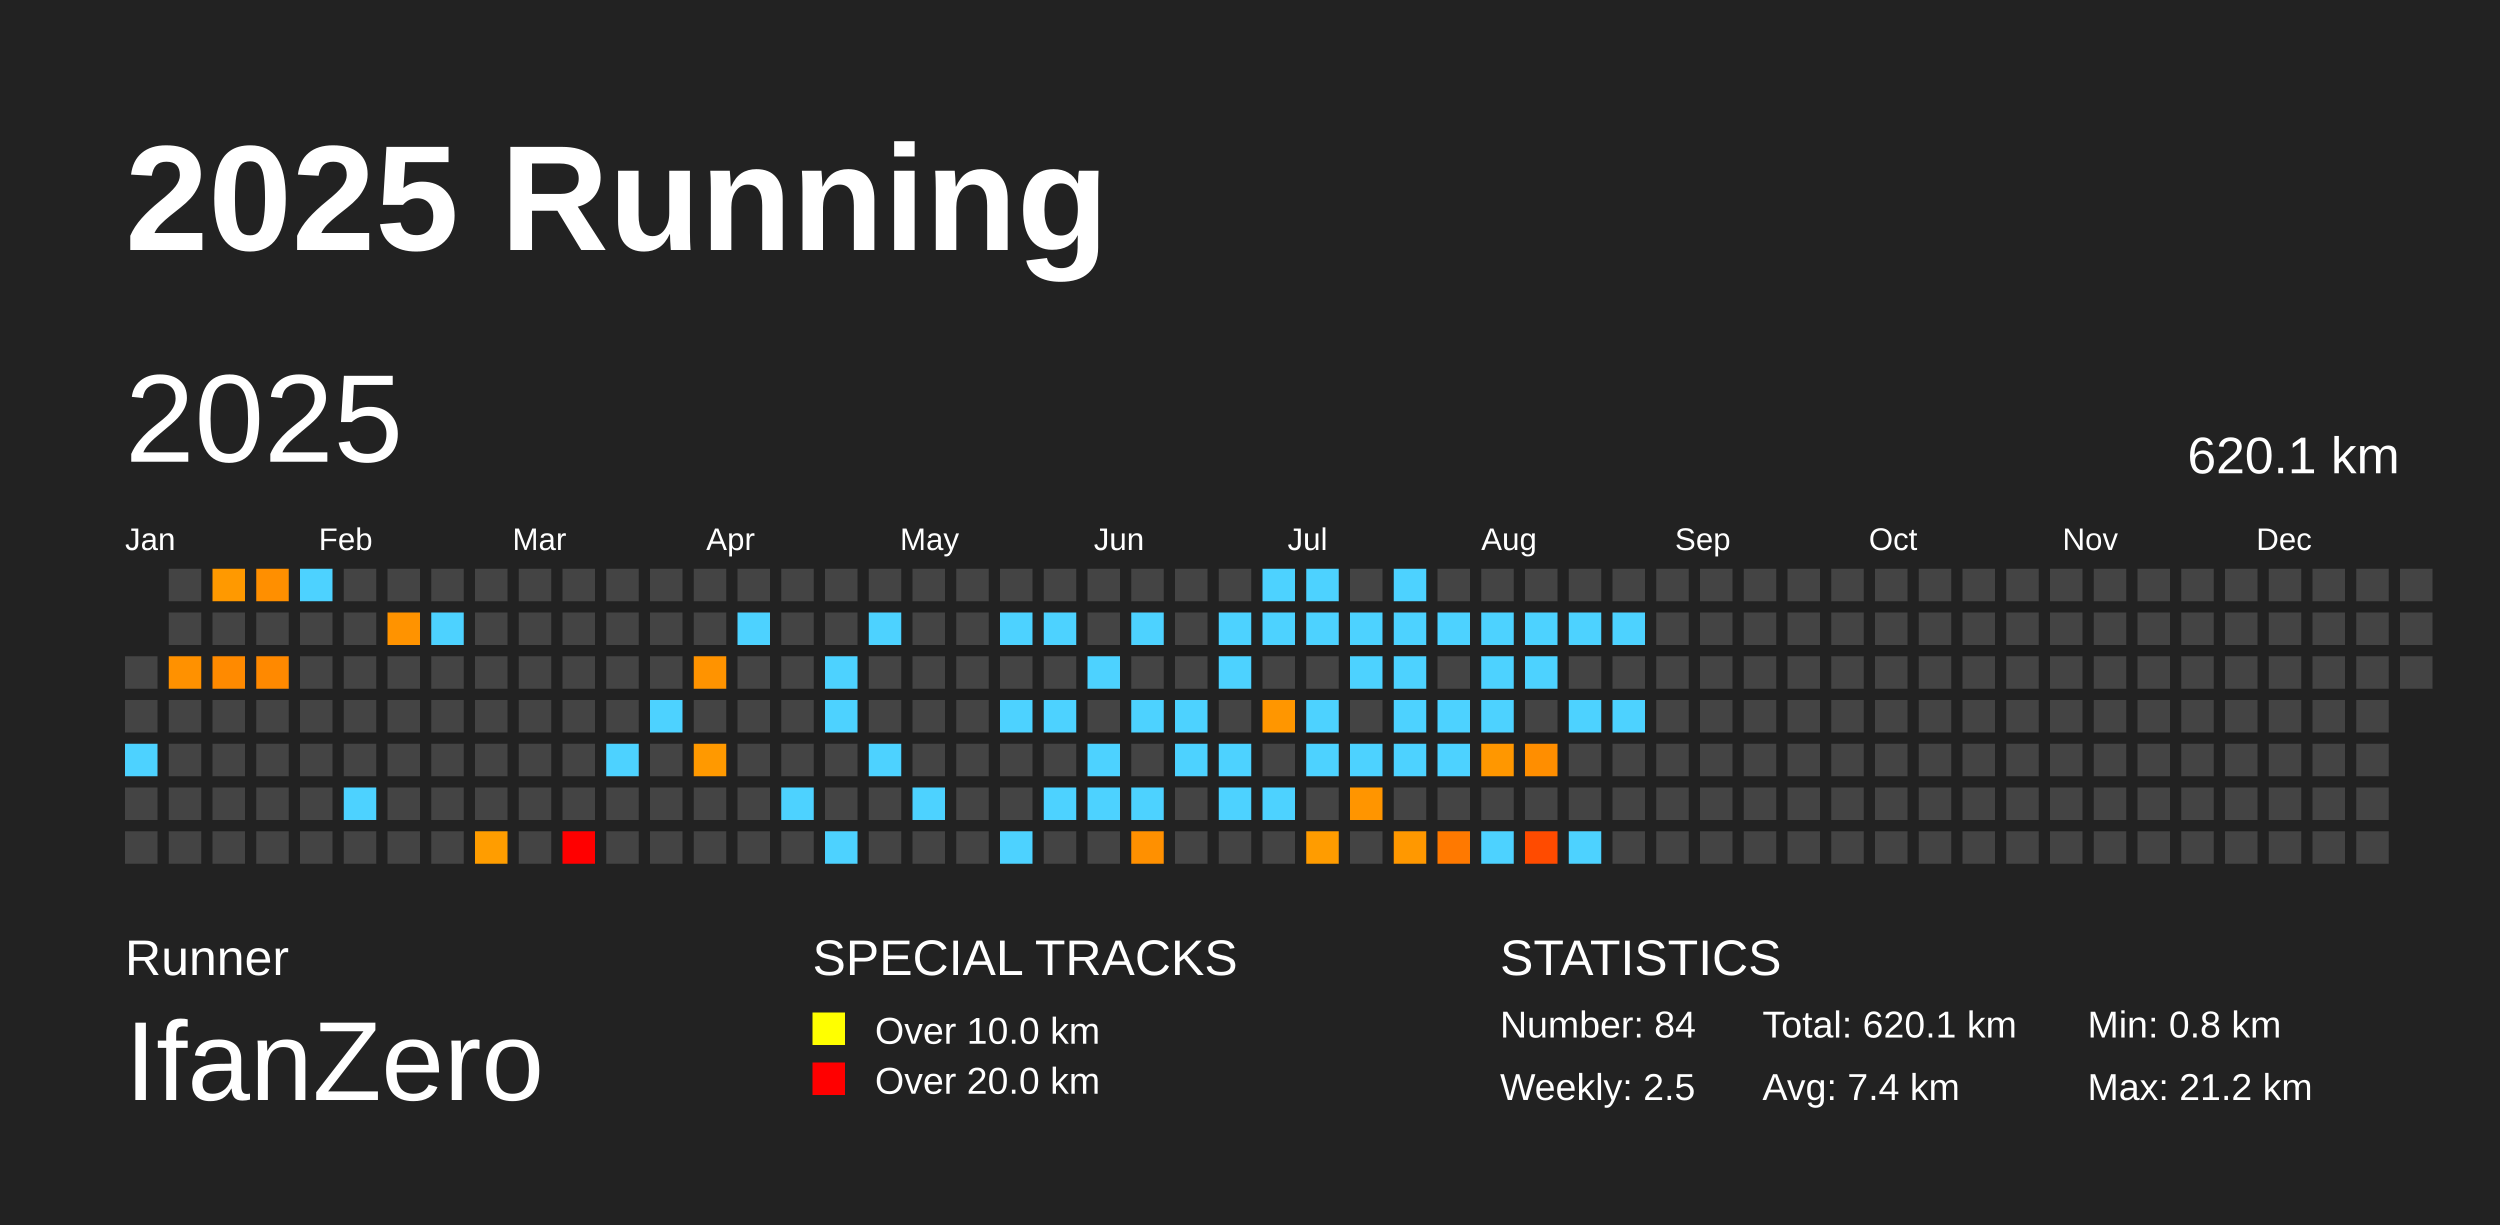
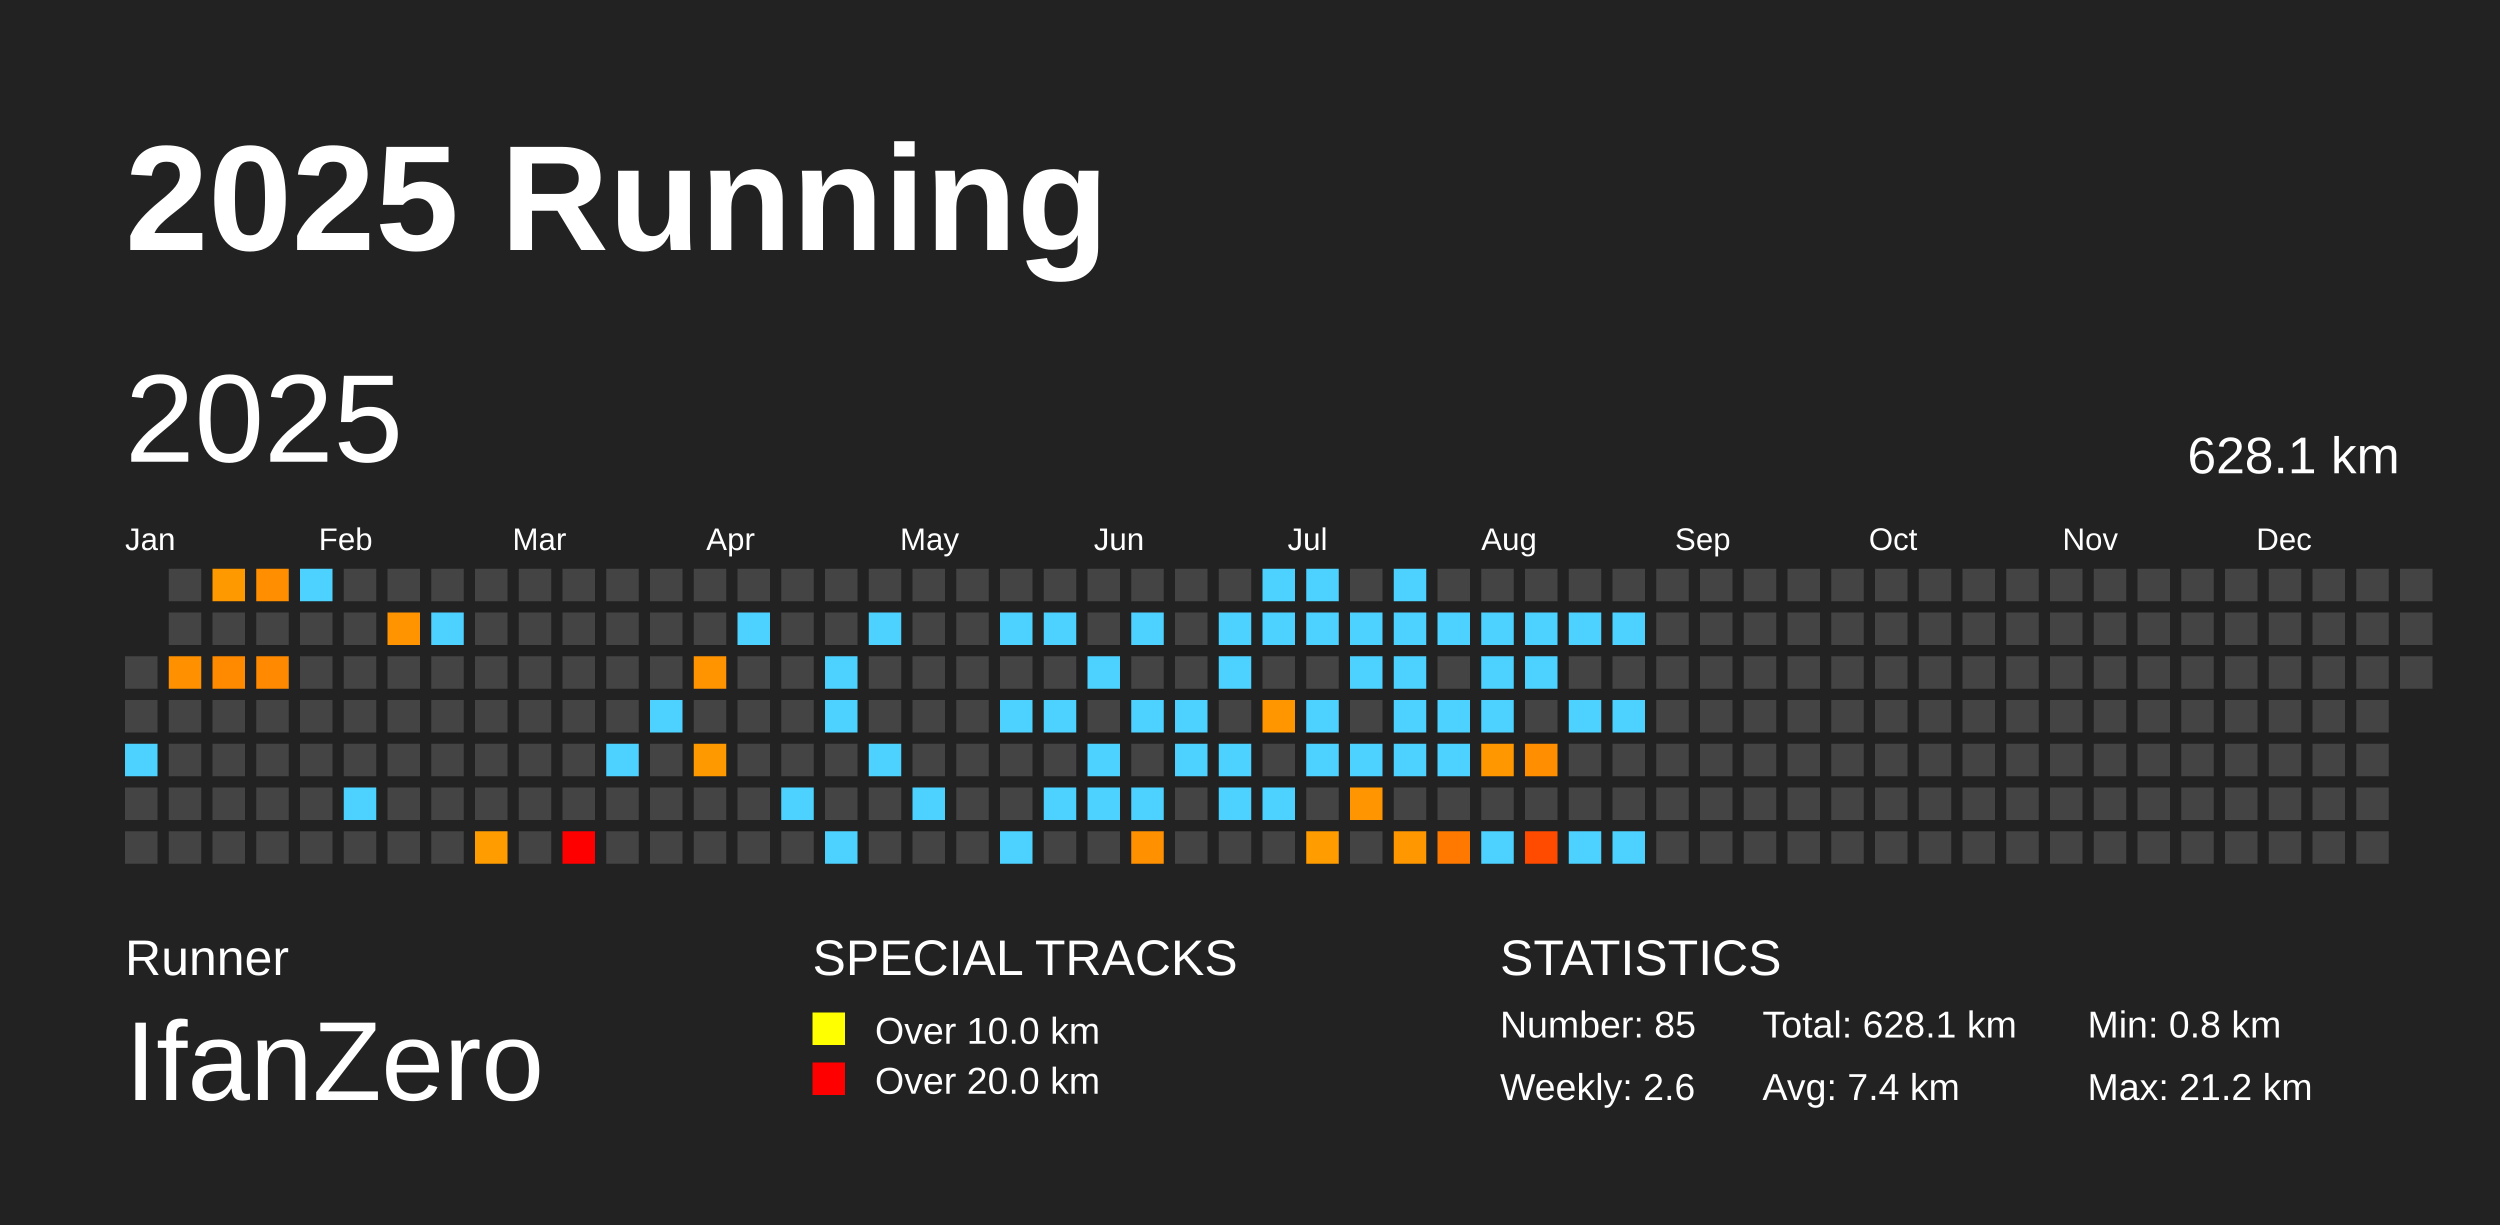
<svg xmlns="http://www.w3.org/2000/svg" baseProfile="full" height="98mm" version="1.1" viewBox="0,0,200,98" width="200mm">
  <defs />
  <rect fill="#222222" height="98" width="200" x="0" y="0" />
  <text fill="#FFFFFF" style="font-size:12px; font-family:Arial; font-weight:bold;" x="10" y="20">2025 Running</text>
  <text fill="#FFFFFF" style="font-size:4px; font-family:Arial" x="10" y="78">Runner</text>
  <text fill="#FFFFFF" style="font-size:9px; font-family:Arial" x="10" y="88">IfanZero</text>
  <text fill="#FFFFFF" style="font-size:4px; font-family:Arial" x="65" y="78">SPECIAL TRACKS</text>
  <rect fill="yellow" height="2.6" width="2.6" x="65" y="81" />
  <text fill="#FFFFFF" style="font-size:3px; font-family:Arial" x="70" y="83.5">Over 10.0 km</text>
  <rect fill="red" height="2.6" width="2.6" x="65" y="85" />
  <text fill="#FFFFFF" style="font-size:3px; font-family:Arial" x="70" y="87.5">Over 20.0 km</text>
  <text fill="#FFFFFF" style="font-size:4px; font-family:Arial" x="120" y="78">STATISTICS</text>
-   <text fill="#FFFFFF" style="font-size:3px; font-family:Arial" x="120" y="83">Number: 84</text>
-   <text fill="#FFFFFF" style="font-size:3px; font-family:Arial" x="120" y="88">Weekly: 2.5</text>
-   <text fill="#FFFFFF" style="font-size:3px; font-family:Arial" x="141" y="83">Total: 620.1 km</text>
+   <text fill="#FFFFFF" style="font-size:3px; font-family:Arial" x="120" y="83">Number: 85</text>
+   <text fill="#FFFFFF" style="font-size:3px; font-family:Arial" x="120" y="88">Weekly: 2.6</text>
+   <text fill="#FFFFFF" style="font-size:3px; font-family:Arial" x="141" y="83">Total: 628.1 km</text>
  <text fill="#FFFFFF" style="font-size:3px; font-family:Arial" x="141" y="88">Avg: 7.4 km</text>
  <text fill="#FFFFFF" style="font-size:3px; font-family:Arial" x="167" y="83">Min: 0.8 km</text>
  <text fill="#FFFFFF" style="font-size:3px; font-family:Arial" x="167" y="88">Max: 21.2 km</text>
  <text dominant-baseline="hanging" fill="#FFFFFF" style="font-size:10.0px; font-family:Arial;" x="10" y="30">2025</text>
-   <text dominant-baseline="hanging" fill="#FFFFFF" style="font-size:4.125px; font-family:Arial;" x="175" y="35">620.1 km</text>
+   <text dominant-baseline="hanging" fill="#FFFFFF" style="font-size:4.125px; font-family:Arial;" x="175" y="35">628.1 km</text>
  <text fill="#FFFFFF" style="font-size:2.5px; font-family:Arial" x="10.0" y="44">Jan</text>
  <text fill="#FFFFFF" style="font-size:2.5px; font-family:Arial" x="25.5" y="44">Feb</text>
  <text fill="#FFFFFF" style="font-size:2.5px; font-family:Arial" x="41.0" y="44">Mar</text>
  <text fill="#FFFFFF" style="font-size:2.5px; font-family:Arial" x="56.5" y="44">Apr</text>
  <text fill="#FFFFFF" style="font-size:2.5px; font-family:Arial" x="72.0" y="44">May</text>
  <text fill="#FFFFFF" style="font-size:2.5px; font-family:Arial" x="87.5" y="44">Jun</text>
  <text fill="#FFFFFF" style="font-size:2.5px; font-family:Arial" x="103.0" y="44">Jul</text>
  <text fill="#FFFFFF" style="font-size:2.5px; font-family:Arial" x="118.5" y="44">Aug</text>
  <text fill="#FFFFFF" style="font-size:2.5px; font-family:Arial" x="134.0" y="44">Sep</text>
  <text fill="#FFFFFF" style="font-size:2.5px; font-family:Arial" x="149.5" y="44">Oct</text>
  <text fill="#FFFFFF" style="font-size:2.5px; font-family:Arial" x="165.0" y="44">Nov</text>
  <text fill="#FFFFFF" style="font-size:2.5px; font-family:Arial" x="180.5" y="44">Dec</text>
  <rect fill="#444444" height="2.6" width="2.6" x="10.0" y="52.5" />
  <rect fill="#444444" height="2.6" width="2.6" x="10.0" y="56.0" />
  <rect fill="#4dd2ff" height="2.6" width="2.6" x="10.0" y="59.5" />
  <rect fill="#444444" height="2.6" width="2.6" x="10.0" y="63.0" />
  <rect fill="#444444" height="2.6" width="2.6" x="10.0" y="66.5" />
  <rect fill="#444444" height="2.6" width="2.6" x="13.5" y="45.5" />
  <rect fill="#444444" height="2.6" width="2.6" x="13.5" y="49.0" />
  <rect fill="#ff9100" height="2.6" width="2.6" x="13.5" y="52.5" />
  <rect fill="#444444" height="2.6" width="2.6" x="13.5" y="56.0" />
  <rect fill="#444444" height="2.6" width="2.6" x="13.5" y="59.5" />
  <rect fill="#444444" height="2.6" width="2.6" x="13.5" y="63.0" />
  <rect fill="#444444" height="2.6" width="2.6" x="13.5" y="66.5" />
  <rect fill="#ff9900" height="2.6" width="2.6" x="17.0" y="45.5" />
  <rect fill="#444444" height="2.6" width="2.6" x="17.0" y="49.0" />
  <rect fill="#ff8a00" height="2.6" width="2.6" x="17.0" y="52.5" />
  <rect fill="#444444" height="2.6" width="2.6" x="17.0" y="56.0" />
  <rect fill="#444444" height="2.6" width="2.6" x="17.0" y="59.5" />
  <rect fill="#444444" height="2.6" width="2.6" x="17.0" y="63.0" />
  <rect fill="#444444" height="2.6" width="2.6" x="17.0" y="66.5" />
  <rect fill="#ff8f00" height="2.6" width="2.6" x="20.5" y="45.5" />
  <rect fill="#444444" height="2.6" width="2.6" x="20.5" y="49.0" />
  <rect fill="#ff8900" height="2.6" width="2.6" x="20.5" y="52.5" />
  <rect fill="#444444" height="2.6" width="2.6" x="20.5" y="56.0" />
  <rect fill="#444444" height="2.6" width="2.6" x="20.5" y="59.5" />
  <rect fill="#444444" height="2.6" width="2.6" x="20.5" y="63.0" />
  <rect fill="#444444" height="2.6" width="2.6" x="20.5" y="66.5" />
  <rect fill="#4dd2ff" height="2.6" width="2.6" x="24.0" y="45.5" />
  <rect fill="#444444" height="2.6" width="2.6" x="24.0" y="49.0" />
  <rect fill="#444444" height="2.6" width="2.6" x="24.0" y="52.5" />
  <rect fill="#444444" height="2.6" width="2.6" x="24.0" y="56.0" />
  <rect fill="#444444" height="2.6" width="2.6" x="24.0" y="59.5" />
  <rect fill="#444444" height="2.6" width="2.6" x="24.0" y="63.0" />
  <rect fill="#444444" height="2.6" width="2.6" x="24.0" y="66.5" />
  <rect fill="#444444" height="2.6" width="2.6" x="27.5" y="45.5" />
  <rect fill="#444444" height="2.6" width="2.6" x="27.5" y="49.0" />
  <rect fill="#444444" height="2.6" width="2.6" x="27.5" y="52.5" />
  <rect fill="#444444" height="2.6" width="2.6" x="27.5" y="56.0" />
  <rect fill="#444444" height="2.6" width="2.6" x="27.5" y="59.5" />
  <rect fill="#4dd2ff" height="2.6" width="2.6" x="27.5" y="63.0" />
  <rect fill="#444444" height="2.6" width="2.6" x="27.5" y="66.5" />
  <rect fill="#444444" height="2.6" width="2.6" x="31.0" y="45.5" />
  <rect fill="#ff9300" height="2.6" width="2.6" x="31.0" y="49.0" />
  <rect fill="#444444" height="2.6" width="2.6" x="31.0" y="52.5" />
  <rect fill="#444444" height="2.6" width="2.6" x="31.0" y="56.0" />
  <rect fill="#444444" height="2.6" width="2.6" x="31.0" y="59.5" />
  <rect fill="#444444" height="2.6" width="2.6" x="31.0" y="63.0" />
  <rect fill="#444444" height="2.6" width="2.6" x="31.0" y="66.5" />
  <rect fill="#444444" height="2.6" width="2.6" x="34.5" y="45.5" />
  <rect fill="#4dd2ff" height="2.6" width="2.6" x="34.5" y="49.0" />
  <rect fill="#444444" height="2.6" width="2.6" x="34.5" y="52.5" />
  <rect fill="#444444" height="2.6" width="2.6" x="34.5" y="56.0" />
  <rect fill="#444444" height="2.6" width="2.6" x="34.5" y="59.5" />
  <rect fill="#444444" height="2.6" width="2.6" x="34.5" y="63.0" />
  <rect fill="#444444" height="2.6" width="2.6" x="34.5" y="66.5" />
  <rect fill="#444444" height="2.6" width="2.6" x="38.0" y="45.5" />
  <rect fill="#444444" height="2.6" width="2.6" x="38.0" y="49.0" />
  <rect fill="#444444" height="2.6" width="2.6" x="38.0" y="52.5" />
  <rect fill="#444444" height="2.6" width="2.6" x="38.0" y="56.0" />
  <rect fill="#444444" height="2.6" width="2.6" x="38.0" y="59.5" />
  <rect fill="#444444" height="2.6" width="2.6" x="38.0" y="63.0" />
  <rect fill="#ff9d00" height="2.6" width="2.6" x="38.0" y="66.5" />
  <rect fill="#444444" height="2.6" width="2.6" x="41.5" y="45.5" />
  <rect fill="#444444" height="2.6" width="2.6" x="41.5" y="49.0" />
  <rect fill="#444444" height="2.6" width="2.6" x="41.5" y="52.5" />
  <rect fill="#444444" height="2.6" width="2.6" x="41.5" y="56.0" />
  <rect fill="#444444" height="2.6" width="2.6" x="41.5" y="59.5" />
  <rect fill="#444444" height="2.6" width="2.6" x="41.5" y="63.0" />
  <rect fill="#444444" height="2.6" width="2.6" x="41.5" y="66.5" />
  <rect fill="#444444" height="2.6" width="2.6" x="45.0" y="45.5" />
  <rect fill="#444444" height="2.6" width="2.6" x="45.0" y="49.0" />
  <rect fill="#444444" height="2.6" width="2.6" x="45.0" y="52.5" />
  <rect fill="#444444" height="2.6" width="2.6" x="45.0" y="56.0" />
  <rect fill="#444444" height="2.6" width="2.6" x="45.0" y="59.5" />
  <rect fill="#444444" height="2.6" width="2.6" x="45.0" y="63.0" />
  <rect fill="red" height="2.6" width="2.6" x="45.0" y="66.5" />
  <rect fill="#444444" height="2.6" width="2.6" x="48.5" y="45.5" />
  <rect fill="#444444" height="2.6" width="2.6" x="48.5" y="49.0" />
  <rect fill="#444444" height="2.6" width="2.6" x="48.5" y="52.5" />
  <rect fill="#444444" height="2.6" width="2.6" x="48.5" y="56.0" />
  <rect fill="#4dd2ff" height="2.6" width="2.6" x="48.5" y="59.5" />
  <rect fill="#444444" height="2.6" width="2.6" x="48.5" y="63.0" />
  <rect fill="#444444" height="2.6" width="2.6" x="48.5" y="66.5" />
  <rect fill="#444444" height="2.6" width="2.6" x="52.0" y="45.5" />
  <rect fill="#444444" height="2.6" width="2.6" x="52.0" y="49.0" />
  <rect fill="#444444" height="2.6" width="2.6" x="52.0" y="52.5" />
  <rect fill="#4dd2ff" height="2.6" width="2.6" x="52.0" y="56.0" />
  <rect fill="#444444" height="2.6" width="2.6" x="52.0" y="59.5" />
  <rect fill="#444444" height="2.6" width="2.6" x="52.0" y="63.0" />
  <rect fill="#444444" height="2.6" width="2.6" x="52.0" y="66.5" />
  <rect fill="#444444" height="2.6" width="2.6" x="55.5" y="45.5" />
  <rect fill="#444444" height="2.6" width="2.6" x="55.5" y="49.0" />
  <rect fill="#ff9300" height="2.6" width="2.6" x="55.5" y="52.5" />
  <rect fill="#444444" height="2.6" width="2.6" x="55.5" y="56.0" />
  <rect fill="#ff9900" height="2.6" width="2.6" x="55.5" y="59.5" />
  <rect fill="#444444" height="2.6" width="2.6" x="55.5" y="63.0" />
  <rect fill="#444444" height="2.6" width="2.6" x="55.5" y="66.5" />
  <rect fill="#444444" height="2.6" width="2.6" x="59.0" y="45.5" />
  <rect fill="#4dd2ff" height="2.6" width="2.6" x="59.0" y="49.0" />
  <rect fill="#444444" height="2.6" width="2.6" x="59.0" y="52.5" />
  <rect fill="#444444" height="2.6" width="2.6" x="59.0" y="56.0" />
  <rect fill="#444444" height="2.6" width="2.6" x="59.0" y="59.5" />
  <rect fill="#444444" height="2.6" width="2.6" x="59.0" y="63.0" />
  <rect fill="#444444" height="2.6" width="2.6" x="59.0" y="66.5" />
  <rect fill="#444444" height="2.6" width="2.6" x="62.5" y="45.5" />
  <rect fill="#444444" height="2.6" width="2.6" x="62.5" y="49.0" />
  <rect fill="#444444" height="2.6" width="2.6" x="62.5" y="52.5" />
  <rect fill="#444444" height="2.6" width="2.6" x="62.5" y="56.0" />
  <rect fill="#444444" height="2.6" width="2.6" x="62.5" y="59.5" />
  <rect fill="#4dd2ff" height="2.6" width="2.6" x="62.5" y="63.0" />
  <rect fill="#444444" height="2.6" width="2.6" x="62.5" y="66.5" />
  <rect fill="#444444" height="2.6" width="2.6" x="66.0" y="45.5" />
  <rect fill="#444444" height="2.6" width="2.6" x="66.0" y="49.0" />
  <rect fill="#4dd2ff" height="2.6" width="2.6" x="66.0" y="52.5" />
  <rect fill="#4dd2ff" height="2.6" width="2.6" x="66.0" y="56.0" />
  <rect fill="#444444" height="2.6" width="2.6" x="66.0" y="59.5" />
  <rect fill="#444444" height="2.6" width="2.6" x="66.0" y="63.0" />
  <rect fill="#4dd2ff" height="2.6" width="2.6" x="66.0" y="66.5" />
  <rect fill="#444444" height="2.6" width="2.6" x="69.5" y="45.5" />
  <rect fill="#4dd2ff" height="2.6" width="2.6" x="69.5" y="49.0" />
  <rect fill="#444444" height="2.6" width="2.6" x="69.5" y="52.5" />
  <rect fill="#444444" height="2.6" width="2.6" x="69.5" y="56.0" />
  <rect fill="#4dd2ff" height="2.6" width="2.6" x="69.5" y="59.5" />
  <rect fill="#444444" height="2.6" width="2.6" x="69.5" y="63.0" />
  <rect fill="#444444" height="2.6" width="2.6" x="69.5" y="66.5" />
  <rect fill="#444444" height="2.6" width="2.6" x="73.0" y="45.5" />
  <rect fill="#444444" height="2.6" width="2.6" x="73.0" y="49.0" />
  <rect fill="#444444" height="2.6" width="2.6" x="73.0" y="52.5" />
  <rect fill="#444444" height="2.6" width="2.6" x="73.0" y="56.0" />
  <rect fill="#444444" height="2.6" width="2.6" x="73.0" y="59.5" />
  <rect fill="#4dd2ff" height="2.6" width="2.6" x="73.0" y="63.0" />
  <rect fill="#444444" height="2.6" width="2.6" x="73.0" y="66.5" />
  <rect fill="#444444" height="2.6" width="2.6" x="76.5" y="45.5" />
  <rect fill="#444444" height="2.6" width="2.6" x="76.5" y="49.0" />
  <rect fill="#444444" height="2.6" width="2.6" x="76.5" y="52.5" />
  <rect fill="#444444" height="2.6" width="2.6" x="76.5" y="56.0" />
  <rect fill="#444444" height="2.6" width="2.6" x="76.5" y="59.5" />
  <rect fill="#444444" height="2.6" width="2.6" x="76.5" y="63.0" />
  <rect fill="#444444" height="2.6" width="2.6" x="76.5" y="66.5" />
  <rect fill="#444444" height="2.6" width="2.6" x="80.0" y="45.5" />
  <rect fill="#4dd2ff" height="2.6" width="2.6" x="80.0" y="49.0" />
  <rect fill="#444444" height="2.6" width="2.6" x="80.0" y="52.5" />
  <rect fill="#4dd2ff" height="2.6" width="2.6" x="80.0" y="56.0" />
  <rect fill="#444444" height="2.6" width="2.6" x="80.0" y="59.5" />
  <rect fill="#444444" height="2.6" width="2.6" x="80.0" y="63.0" />
  <rect fill="#4dd2ff" height="2.6" width="2.6" x="80.0" y="66.5" />
  <rect fill="#444444" height="2.6" width="2.6" x="83.5" y="45.5" />
  <rect fill="#4dd2ff" height="2.6" width="2.6" x="83.5" y="49.0" />
  <rect fill="#444444" height="2.6" width="2.6" x="83.5" y="52.5" />
  <rect fill="#4dd2ff" height="2.6" width="2.6" x="83.5" y="56.0" />
  <rect fill="#444444" height="2.6" width="2.6" x="83.5" y="59.5" />
  <rect fill="#4dd2ff" height="2.6" width="2.6" x="83.5" y="63.0" />
  <rect fill="#444444" height="2.6" width="2.6" x="83.5" y="66.5" />
  <rect fill="#444444" height="2.6" width="2.6" x="87.0" y="45.5" />
  <rect fill="#444444" height="2.6" width="2.6" x="87.0" y="49.0" />
  <rect fill="#4dd2ff" height="2.6" width="2.6" x="87.0" y="52.5" />
  <rect fill="#444444" height="2.6" width="2.6" x="87.0" y="56.0" />
  <rect fill="#4dd2ff" height="2.6" width="2.6" x="87.0" y="59.5" />
  <rect fill="#4dd2ff" height="2.6" width="2.6" x="87.0" y="63.0" />
  <rect fill="#444444" height="2.6" width="2.6" x="87.0" y="66.5" />
  <rect fill="#444444" height="2.6" width="2.6" x="90.5" y="45.5" />
  <rect fill="#4dd2ff" height="2.6" width="2.6" x="90.5" y="49.0" />
  <rect fill="#444444" height="2.6" width="2.6" x="90.5" y="52.5" />
  <rect fill="#4dd2ff" height="2.6" width="2.6" x="90.5" y="56.0" />
  <rect fill="#444444" height="2.6" width="2.6" x="90.5" y="59.5" />
  <rect fill="#4dd2ff" height="2.6" width="2.6" x="90.5" y="63.0" />
  <rect fill="#ff9000" height="2.6" width="2.6" x="90.5" y="66.5" />
  <rect fill="#444444" height="2.6" width="2.6" x="94.0" y="45.5" />
  <rect fill="#444444" height="2.6" width="2.6" x="94.0" y="49.0" />
  <rect fill="#444444" height="2.6" width="2.6" x="94.0" y="52.5" />
  <rect fill="#4dd2ff" height="2.6" width="2.6" x="94.0" y="56.0" />
  <rect fill="#4dd2ff" height="2.6" width="2.6" x="94.0" y="59.5" />
  <rect fill="#444444" height="2.6" width="2.6" x="94.0" y="63.0" />
  <rect fill="#444444" height="2.6" width="2.6" x="94.0" y="66.5" />
  <rect fill="#444444" height="2.6" width="2.6" x="97.5" y="45.5" />
  <rect fill="#4dd2ff" height="2.6" width="2.6" x="97.5" y="49.0" />
  <rect fill="#4dd2ff" height="2.6" width="2.6" x="97.5" y="52.5" />
  <rect fill="#444444" height="2.6" width="2.6" x="97.5" y="56.0" />
  <rect fill="#4dd2ff" height="2.6" width="2.6" x="97.5" y="59.5" />
  <rect fill="#4dd2ff" height="2.6" width="2.6" x="97.5" y="63.0" />
  <rect fill="#444444" height="2.6" width="2.6" x="97.5" y="66.5" />
  <rect fill="#4dd2ff" height="2.6" width="2.6" x="101.0" y="45.5" />
  <rect fill="#4dd2ff" height="2.6" width="2.6" x="101.0" y="49.0" />
  <rect fill="#444444" height="2.6" width="2.6" x="101.0" y="52.5" />
  <rect fill="#ff9600" height="2.6" width="2.6" x="101.0" y="56.0" />
  <rect fill="#444444" height="2.6" width="2.6" x="101.0" y="59.5" />
  <rect fill="#4dd2ff" height="2.6" width="2.6" x="101.0" y="63.0" />
  <rect fill="#444444" height="2.6" width="2.6" x="101.0" y="66.5" />
  <rect fill="#4dd2ff" height="2.6" width="2.6" x="104.5" y="45.5" />
  <rect fill="#4dd2ff" height="2.6" width="2.6" x="104.5" y="49.0" />
  <rect fill="#444444" height="2.6" width="2.6" x="104.5" y="52.5" />
  <rect fill="#4dd2ff" height="2.6" width="2.6" x="104.5" y="56.0" />
  <rect fill="#4dd2ff" height="2.6" width="2.6" x="104.5" y="59.5" />
  <rect fill="#444444" height="2.6" width="2.6" x="104.5" y="63.0" />
  <rect fill="#ff9c00" height="2.6" width="2.6" x="104.5" y="66.5" />
  <rect fill="#444444" height="2.6" width="2.6" x="108.0" y="45.5" />
  <rect fill="#4dd2ff" height="2.6" width="2.6" x="108.0" y="49.0" />
  <rect fill="#4dd2ff" height="2.6" width="2.6" x="108.0" y="52.5" />
  <rect fill="#444444" height="2.6" width="2.6" x="108.0" y="56.0" />
  <rect fill="#4dd2ff" height="2.6" width="2.6" x="108.0" y="59.5" />
  <rect fill="#ff9500" height="2.6" width="2.6" x="108.0" y="63.0" />
  <rect fill="#444444" height="2.6" width="2.6" x="108.0" y="66.5" />
  <rect fill="#4dd2ff" height="2.6" width="2.6" x="111.5" y="45.5" />
  <rect fill="#4dd2ff" height="2.6" width="2.6" x="111.5" y="49.0" />
  <rect fill="#4dd2ff" height="2.6" width="2.6" x="111.5" y="52.5" />
  <rect fill="#4dd2ff" height="2.6" width="2.6" x="111.5" y="56.0" />
  <rect fill="#4dd2ff" height="2.6" width="2.6" x="111.5" y="59.5" />
  <rect fill="#444444" height="2.6" width="2.6" x="111.5" y="63.0" />
  <rect fill="#ff9800" height="2.6" width="2.6" x="111.5" y="66.5" />
  <rect fill="#444444" height="2.6" width="2.6" x="115.0" y="45.5" />
  <rect fill="#4dd2ff" height="2.6" width="2.6" x="115.0" y="49.0" />
  <rect fill="#444444" height="2.6" width="2.6" x="115.0" y="52.5" />
  <rect fill="#4dd2ff" height="2.6" width="2.6" x="115.0" y="56.0" />
  <rect fill="#4dd2ff" height="2.6" width="2.6" x="115.0" y="59.5" />
  <rect fill="#444444" height="2.6" width="2.6" x="115.0" y="63.0" />
  <rect fill="#ff7900" height="2.6" width="2.6" x="115.0" y="66.5" />
  <rect fill="#444444" height="2.6" width="2.6" x="118.5" y="45.5" />
  <rect fill="#4dd2ff" height="2.6" width="2.6" x="118.5" y="49.0" />
  <rect fill="#4dd2ff" height="2.6" width="2.6" x="118.5" y="52.5" />
  <rect fill="#4dd2ff" height="2.6" width="2.6" x="118.5" y="56.0" />
  <rect fill="#ff9700" height="2.6" width="2.6" x="118.5" y="59.5" />
  <rect fill="#444444" height="2.6" width="2.6" x="118.5" y="63.0" />
  <rect fill="#4dd2ff" height="2.6" width="2.6" x="118.5" y="66.5" />
  <rect fill="#444444" height="2.6" width="2.6" x="122.0" y="45.5" />
  <rect fill="#4dd2ff" height="2.6" width="2.6" x="122.0" y="49.0" />
  <rect fill="#4dd2ff" height="2.6" width="2.6" x="122.0" y="52.5" />
  <rect fill="#444444" height="2.6" width="2.6" x="122.0" y="56.0" />
  <rect fill="#ff8e00" height="2.6" width="2.6" x="122.0" y="59.5" />
  <rect fill="#444444" height="2.6" width="2.6" x="122.0" y="63.0" />
  <rect fill="#ff4b00" height="2.6" width="2.6" x="122.0" y="66.5" />
  <rect fill="#444444" height="2.6" width="2.6" x="125.5" y="45.5" />
  <rect fill="#4dd2ff" height="2.6" width="2.6" x="125.5" y="49.0" />
  <rect fill="#444444" height="2.6" width="2.6" x="125.5" y="52.5" />
  <rect fill="#4dd2ff" height="2.6" width="2.6" x="125.5" y="56.0" />
  <rect fill="#444444" height="2.6" width="2.6" x="125.5" y="59.5" />
  <rect fill="#444444" height="2.6" width="2.6" x="125.5" y="63.0" />
  <rect fill="#4dd2ff" height="2.6" width="2.6" x="125.5" y="66.5" />
  <rect fill="#444444" height="2.6" width="2.6" x="129.0" y="45.5" />
  <rect fill="#4dd2ff" height="2.6" width="2.6" x="129.0" y="49.0" />
  <rect fill="#444444" height="2.6" width="2.6" x="129.0" y="52.5" />
  <rect fill="#4dd2ff" height="2.6" width="2.6" x="129.0" y="56.0" />
  <rect fill="#444444" height="2.6" width="2.6" x="129.0" y="59.5" />
  <rect fill="#444444" height="2.6" width="2.6" x="129.0" y="63.0" />
-   <rect fill="#444444" height="2.6" width="2.6" x="129.0" y="66.5" />
+   <rect fill="#4dd2ff" height="2.6" width="2.6" x="129.0" y="66.5" />
  <rect fill="#444444" height="2.6" width="2.6" x="132.5" y="45.5" />
  <rect fill="#444444" height="2.6" width="2.6" x="132.5" y="49.0" />
  <rect fill="#444444" height="2.6" width="2.6" x="132.5" y="52.5" />
  <rect fill="#444444" height="2.6" width="2.6" x="132.5" y="56.0" />
  <rect fill="#444444" height="2.6" width="2.6" x="132.5" y="59.5" />
  <rect fill="#444444" height="2.6" width="2.6" x="132.5" y="63.0" />
  <rect fill="#444444" height="2.6" width="2.6" x="132.5" y="66.5" />
  <rect fill="#444444" height="2.6" width="2.6" x="136.0" y="45.5" />
  <rect fill="#444444" height="2.6" width="2.6" x="136.0" y="49.0" />
  <rect fill="#444444" height="2.6" width="2.6" x="136.0" y="52.5" />
  <rect fill="#444444" height="2.6" width="2.6" x="136.0" y="56.0" />
  <rect fill="#444444" height="2.6" width="2.6" x="136.0" y="59.5" />
  <rect fill="#444444" height="2.6" width="2.6" x="136.0" y="63.0" />
  <rect fill="#444444" height="2.6" width="2.6" x="136.0" y="66.5" />
  <rect fill="#444444" height="2.6" width="2.6" x="139.5" y="45.5" />
  <rect fill="#444444" height="2.6" width="2.6" x="139.5" y="49.0" />
  <rect fill="#444444" height="2.6" width="2.6" x="139.5" y="52.5" />
  <rect fill="#444444" height="2.6" width="2.6" x="139.5" y="56.0" />
  <rect fill="#444444" height="2.6" width="2.6" x="139.5" y="59.5" />
  <rect fill="#444444" height="2.6" width="2.6" x="139.5" y="63.0" />
  <rect fill="#444444" height="2.6" width="2.6" x="139.5" y="66.5" />
  <rect fill="#444444" height="2.6" width="2.6" x="143.0" y="45.5" />
  <rect fill="#444444" height="2.6" width="2.6" x="143.0" y="49.0" />
  <rect fill="#444444" height="2.6" width="2.6" x="143.0" y="52.5" />
  <rect fill="#444444" height="2.6" width="2.6" x="143.0" y="56.0" />
  <rect fill="#444444" height="2.6" width="2.6" x="143.0" y="59.5" />
  <rect fill="#444444" height="2.6" width="2.6" x="143.0" y="63.0" />
  <rect fill="#444444" height="2.6" width="2.6" x="143.0" y="66.5" />
  <rect fill="#444444" height="2.6" width="2.6" x="146.5" y="45.5" />
  <rect fill="#444444" height="2.6" width="2.6" x="146.5" y="49.0" />
  <rect fill="#444444" height="2.6" width="2.6" x="146.5" y="52.5" />
  <rect fill="#444444" height="2.6" width="2.6" x="146.5" y="56.0" />
  <rect fill="#444444" height="2.6" width="2.6" x="146.5" y="59.5" />
  <rect fill="#444444" height="2.6" width="2.6" x="146.5" y="63.0" />
  <rect fill="#444444" height="2.6" width="2.6" x="146.5" y="66.5" />
  <rect fill="#444444" height="2.6" width="2.6" x="150.0" y="45.5" />
  <rect fill="#444444" height="2.6" width="2.6" x="150.0" y="49.0" />
  <rect fill="#444444" height="2.6" width="2.6" x="150.0" y="52.5" />
  <rect fill="#444444" height="2.6" width="2.6" x="150.0" y="56.0" />
  <rect fill="#444444" height="2.6" width="2.6" x="150.0" y="59.5" />
  <rect fill="#444444" height="2.6" width="2.6" x="150.0" y="63.0" />
  <rect fill="#444444" height="2.6" width="2.6" x="150.0" y="66.5" />
  <rect fill="#444444" height="2.6" width="2.6" x="153.5" y="45.5" />
  <rect fill="#444444" height="2.6" width="2.6" x="153.5" y="49.0" />
  <rect fill="#444444" height="2.6" width="2.6" x="153.5" y="52.5" />
  <rect fill="#444444" height="2.6" width="2.6" x="153.5" y="56.0" />
  <rect fill="#444444" height="2.6" width="2.6" x="153.5" y="59.5" />
  <rect fill="#444444" height="2.6" width="2.6" x="153.5" y="63.0" />
  <rect fill="#444444" height="2.6" width="2.6" x="153.5" y="66.5" />
  <rect fill="#444444" height="2.6" width="2.6" x="157.0" y="45.5" />
  <rect fill="#444444" height="2.6" width="2.6" x="157.0" y="49.0" />
  <rect fill="#444444" height="2.6" width="2.6" x="157.0" y="52.5" />
  <rect fill="#444444" height="2.6" width="2.6" x="157.0" y="56.0" />
  <rect fill="#444444" height="2.6" width="2.6" x="157.0" y="59.5" />
  <rect fill="#444444" height="2.6" width="2.6" x="157.0" y="63.0" />
  <rect fill="#444444" height="2.6" width="2.6" x="157.0" y="66.5" />
  <rect fill="#444444" height="2.6" width="2.6" x="160.5" y="45.5" />
  <rect fill="#444444" height="2.6" width="2.6" x="160.5" y="49.0" />
  <rect fill="#444444" height="2.6" width="2.6" x="160.5" y="52.5" />
  <rect fill="#444444" height="2.6" width="2.6" x="160.5" y="56.0" />
  <rect fill="#444444" height="2.6" width="2.6" x="160.5" y="59.5" />
  <rect fill="#444444" height="2.6" width="2.6" x="160.5" y="63.0" />
  <rect fill="#444444" height="2.6" width="2.6" x="160.5" y="66.5" />
  <rect fill="#444444" height="2.6" width="2.6" x="164.0" y="45.5" />
  <rect fill="#444444" height="2.6" width="2.6" x="164.0" y="49.0" />
  <rect fill="#444444" height="2.6" width="2.6" x="164.0" y="52.5" />
  <rect fill="#444444" height="2.6" width="2.6" x="164.0" y="56.0" />
  <rect fill="#444444" height="2.6" width="2.6" x="164.0" y="59.5" />
  <rect fill="#444444" height="2.6" width="2.6" x="164.0" y="63.0" />
  <rect fill="#444444" height="2.6" width="2.6" x="164.0" y="66.5" />
  <rect fill="#444444" height="2.6" width="2.6" x="167.5" y="45.5" />
  <rect fill="#444444" height="2.6" width="2.6" x="167.5" y="49.0" />
  <rect fill="#444444" height="2.6" width="2.6" x="167.5" y="52.5" />
  <rect fill="#444444" height="2.6" width="2.6" x="167.5" y="56.0" />
  <rect fill="#444444" height="2.6" width="2.6" x="167.5" y="59.5" />
  <rect fill="#444444" height="2.6" width="2.6" x="167.5" y="63.0" />
  <rect fill="#444444" height="2.6" width="2.6" x="167.5" y="66.5" />
  <rect fill="#444444" height="2.6" width="2.6" x="171.0" y="45.5" />
  <rect fill="#444444" height="2.6" width="2.6" x="171.0" y="49.0" />
  <rect fill="#444444" height="2.6" width="2.6" x="171.0" y="52.5" />
  <rect fill="#444444" height="2.6" width="2.6" x="171.0" y="56.0" />
  <rect fill="#444444" height="2.6" width="2.6" x="171.0" y="59.5" />
  <rect fill="#444444" height="2.6" width="2.6" x="171.0" y="63.0" />
  <rect fill="#444444" height="2.6" width="2.6" x="171.0" y="66.5" />
  <rect fill="#444444" height="2.6" width="2.6" x="174.5" y="45.5" />
  <rect fill="#444444" height="2.6" width="2.6" x="174.5" y="49.0" />
  <rect fill="#444444" height="2.6" width="2.6" x="174.5" y="52.5" />
  <rect fill="#444444" height="2.6" width="2.6" x="174.5" y="56.0" />
  <rect fill="#444444" height="2.6" width="2.6" x="174.5" y="59.5" />
  <rect fill="#444444" height="2.6" width="2.6" x="174.5" y="63.0" />
  <rect fill="#444444" height="2.6" width="2.6" x="174.5" y="66.5" />
  <rect fill="#444444" height="2.6" width="2.6" x="178.0" y="45.5" />
  <rect fill="#444444" height="2.6" width="2.6" x="178.0" y="49.0" />
  <rect fill="#444444" height="2.6" width="2.6" x="178.0" y="52.5" />
  <rect fill="#444444" height="2.6" width="2.6" x="178.0" y="56.0" />
  <rect fill="#444444" height="2.6" width="2.6" x="178.0" y="59.5" />
  <rect fill="#444444" height="2.6" width="2.6" x="178.0" y="63.0" />
  <rect fill="#444444" height="2.6" width="2.6" x="178.0" y="66.5" />
  <rect fill="#444444" height="2.6" width="2.6" x="181.5" y="45.5" />
  <rect fill="#444444" height="2.6" width="2.6" x="181.5" y="49.0" />
  <rect fill="#444444" height="2.6" width="2.6" x="181.5" y="52.5" />
  <rect fill="#444444" height="2.6" width="2.6" x="181.5" y="56.0" />
  <rect fill="#444444" height="2.6" width="2.6" x="181.5" y="59.5" />
  <rect fill="#444444" height="2.6" width="2.6" x="181.5" y="63.0" />
  <rect fill="#444444" height="2.6" width="2.6" x="181.5" y="66.5" />
  <rect fill="#444444" height="2.6" width="2.6" x="185.0" y="45.5" />
  <rect fill="#444444" height="2.6" width="2.6" x="185.0" y="49.0" />
  <rect fill="#444444" height="2.6" width="2.6" x="185.0" y="52.5" />
  <rect fill="#444444" height="2.6" width="2.6" x="185.0" y="56.0" />
  <rect fill="#444444" height="2.6" width="2.6" x="185.0" y="59.5" />
  <rect fill="#444444" height="2.6" width="2.6" x="185.0" y="63.0" />
  <rect fill="#444444" height="2.6" width="2.6" x="185.0" y="66.5" />
  <rect fill="#444444" height="2.6" width="2.6" x="188.5" y="45.5" />
  <rect fill="#444444" height="2.6" width="2.6" x="188.5" y="49.0" />
  <rect fill="#444444" height="2.6" width="2.6" x="188.5" y="52.5" />
  <rect fill="#444444" height="2.6" width="2.6" x="188.5" y="56.0" />
  <rect fill="#444444" height="2.6" width="2.6" x="188.5" y="59.5" />
  <rect fill="#444444" height="2.6" width="2.6" x="188.5" y="63.0" />
  <rect fill="#444444" height="2.6" width="2.6" x="188.5" y="66.5" />
  <rect fill="#444444" height="2.6" width="2.6" x="192.0" y="45.5" />
  <rect fill="#444444" height="2.6" width="2.6" x="192.0" y="49.0" />
  <rect fill="#444444" height="2.6" width="2.6" x="192.0" y="52.5" />
</svg>
